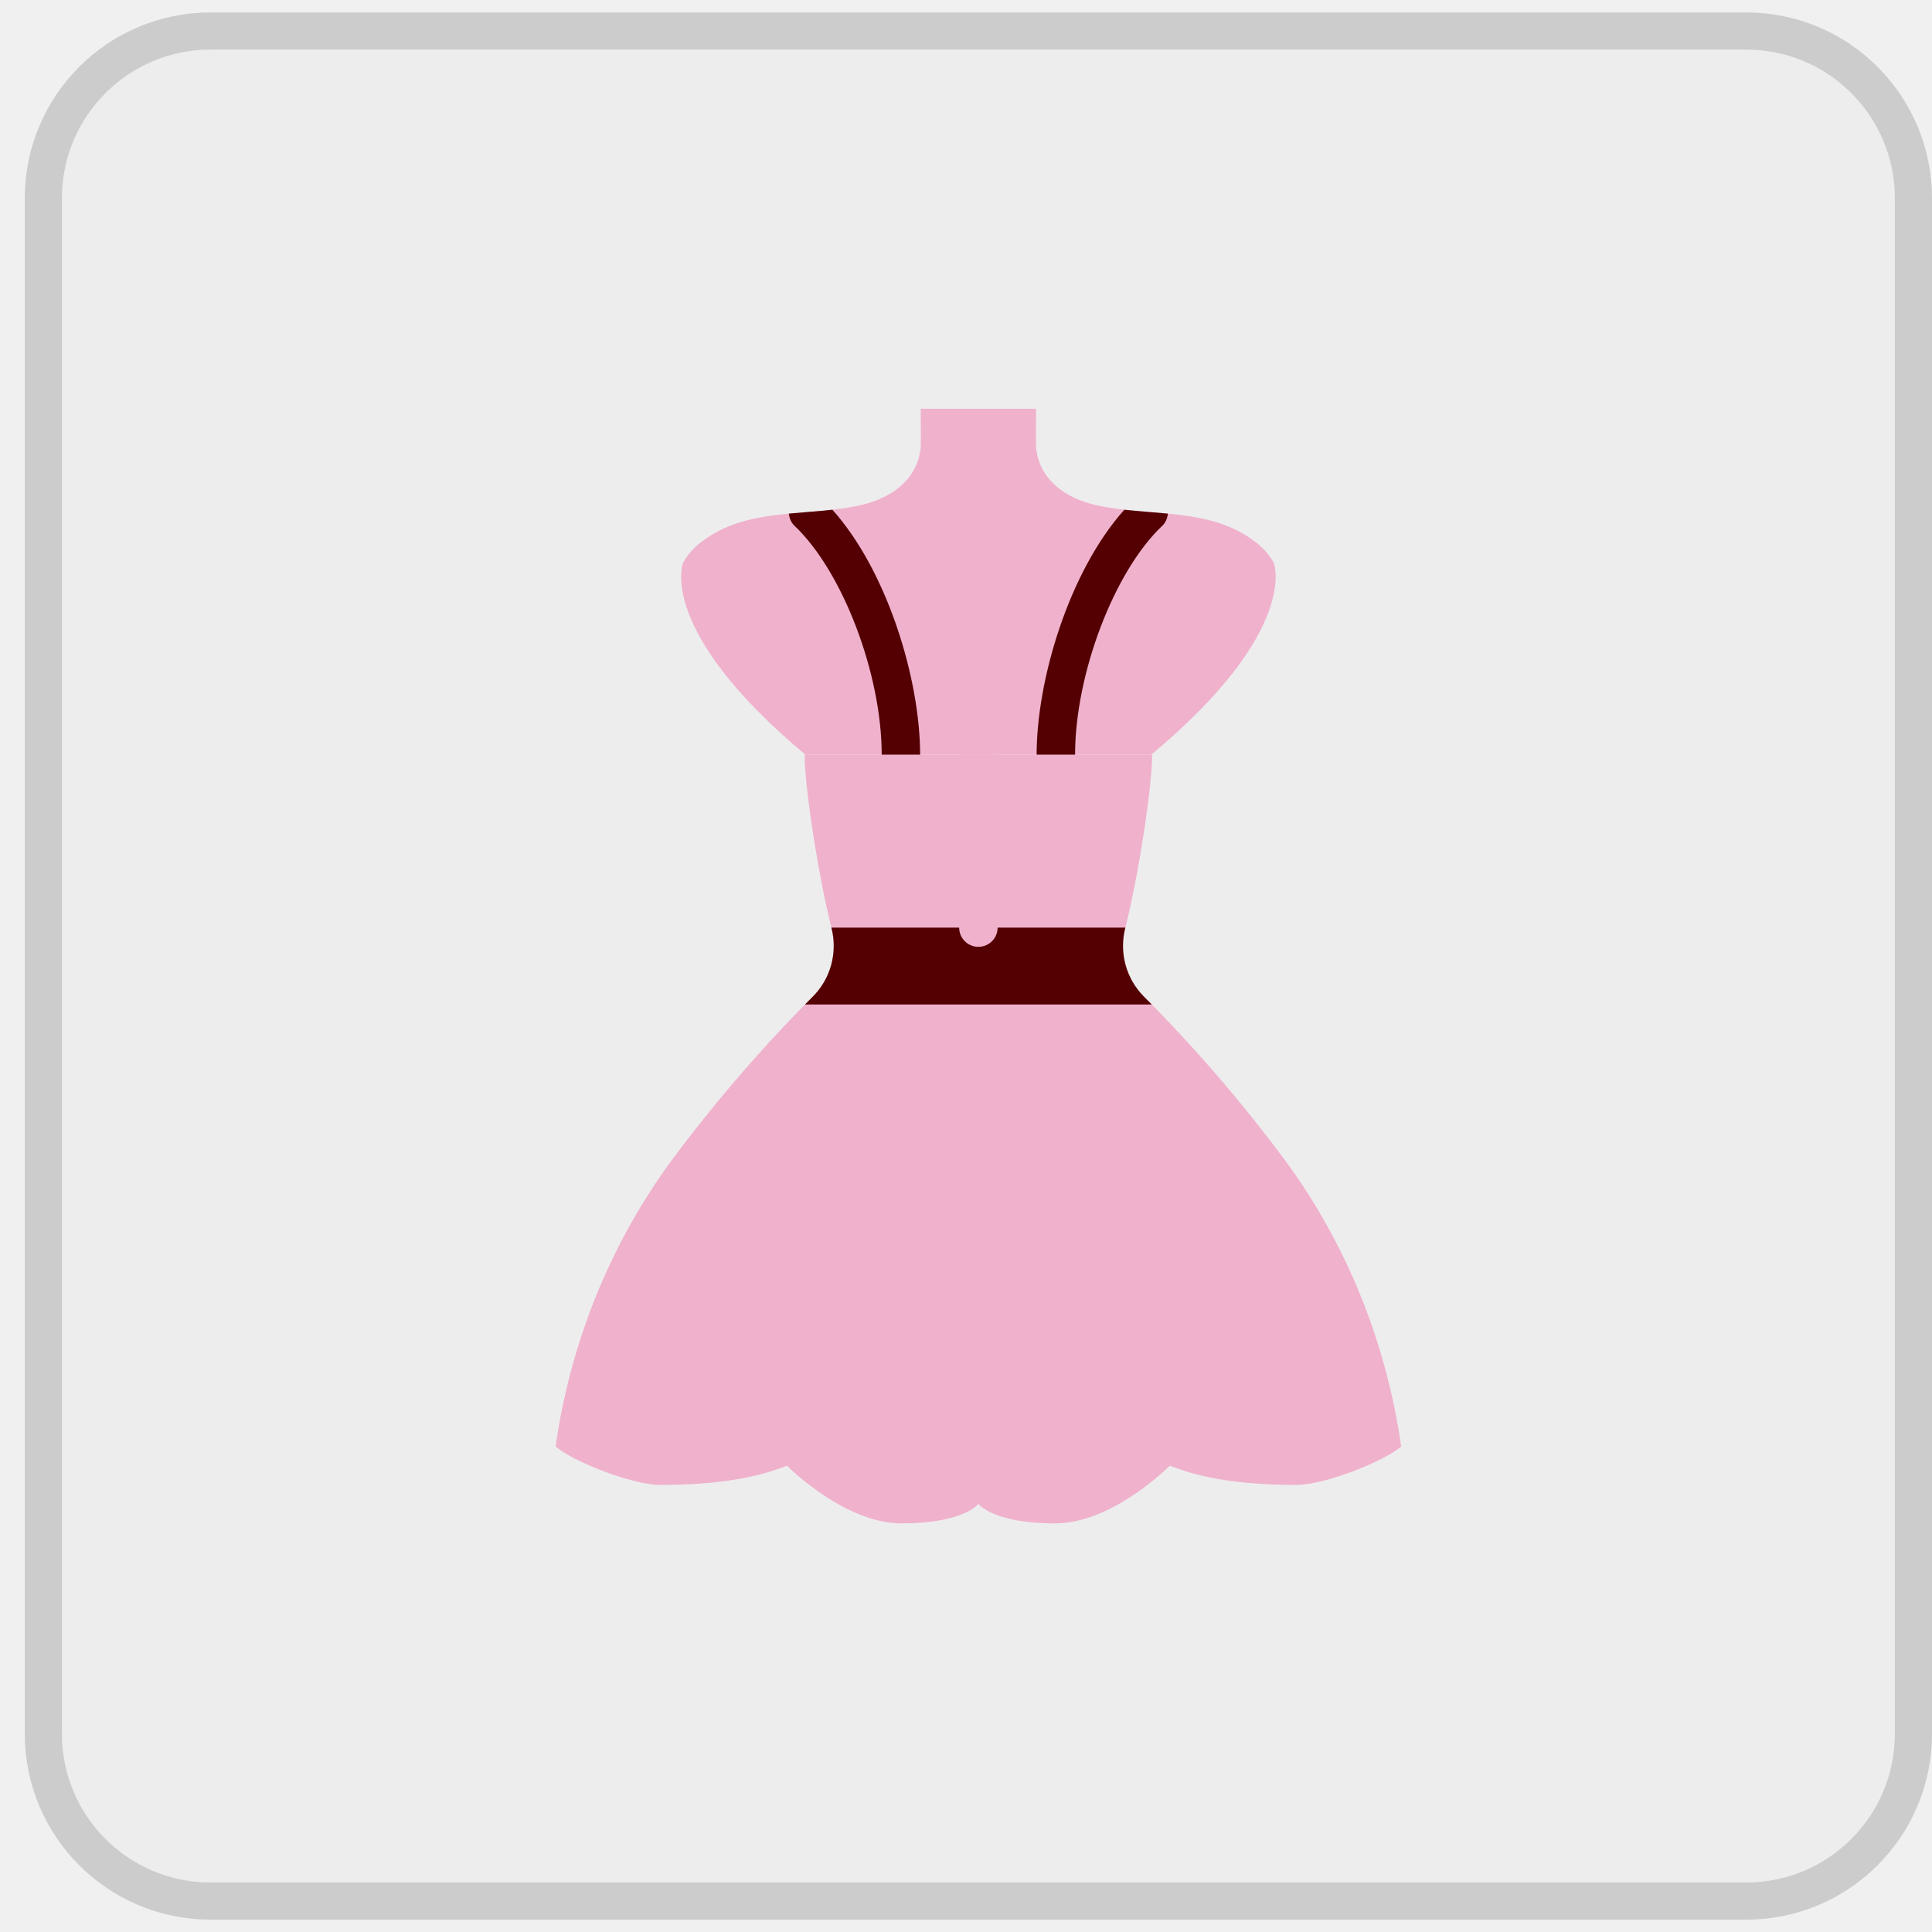
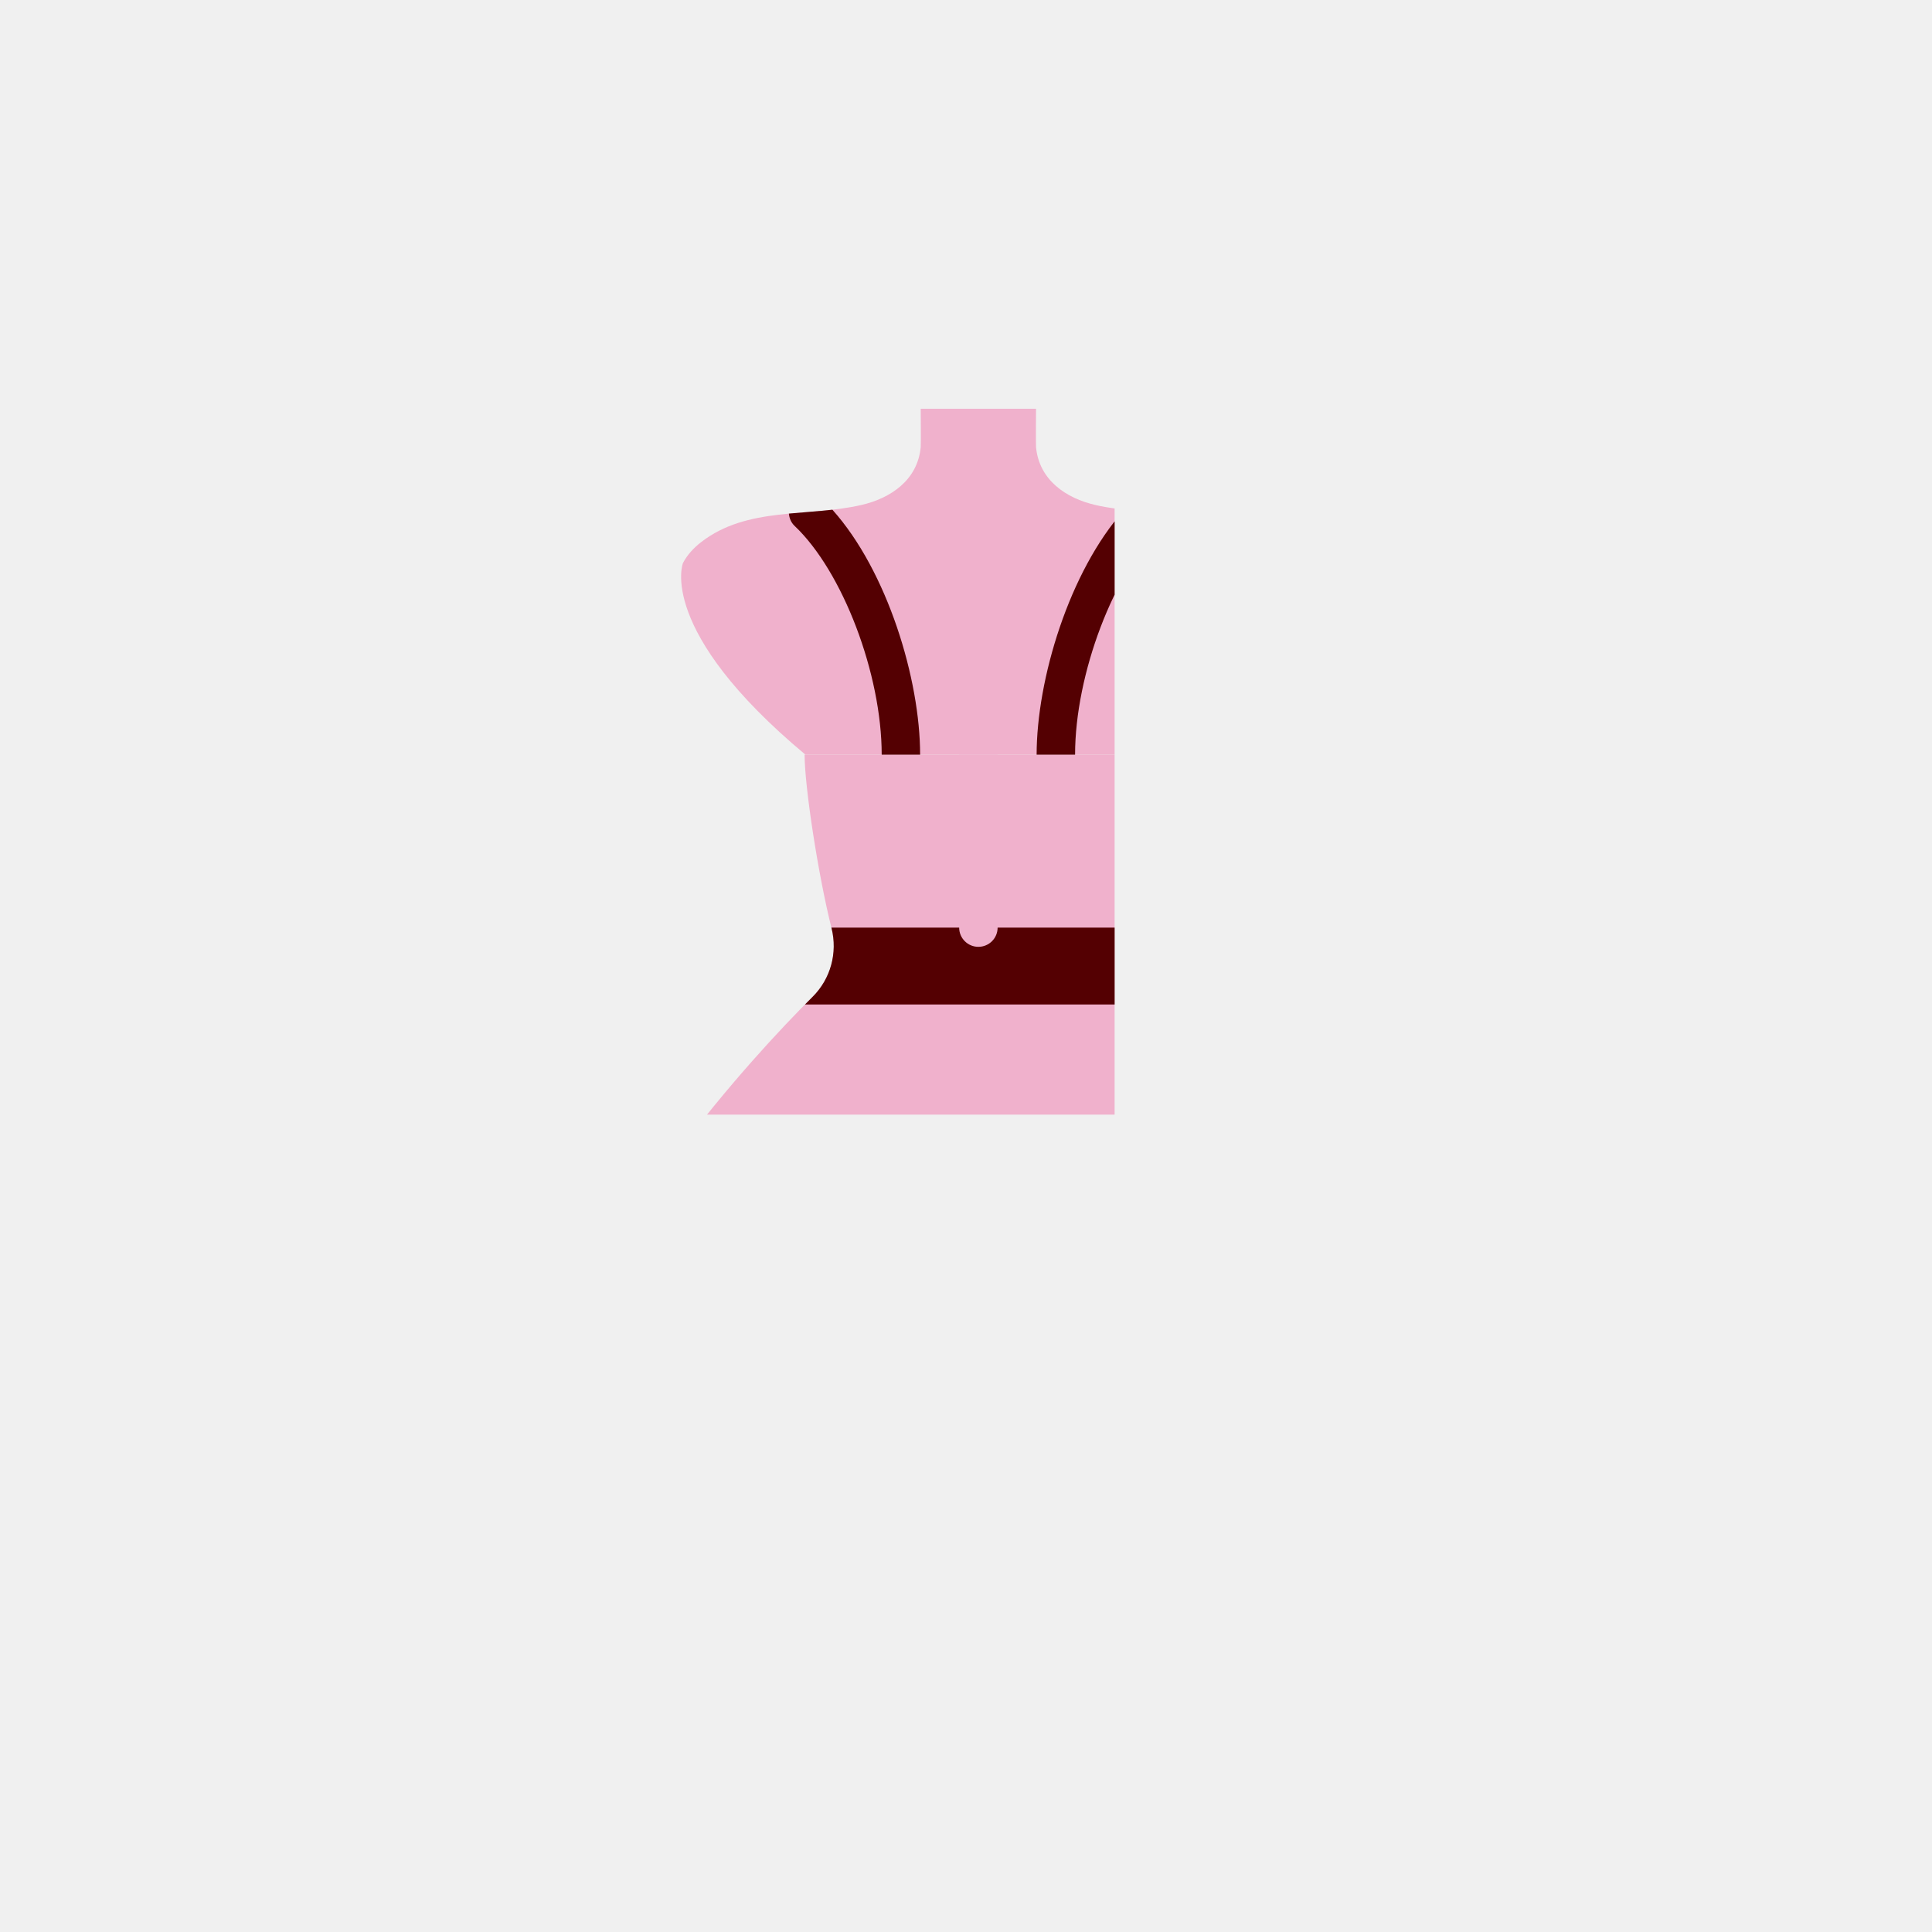
<svg xmlns="http://www.w3.org/2000/svg" width="52" height="52" viewBox="0 0 52 52" fill="none">
  <g id="div.category-img-box">
-     <rect x="1.167" y="0.835" width="50.333" height="50.333" rx="4.5" fill="#EDEDED" />
-     <rect x="1.167" y="0.835" width="50.333" height="50.333" rx="4.5" stroke="#CCCCCC" />
+     <rect x="1.167" y="0.835" width="50.333/" height="50.333/" rx="4.5" fill="#EDEDED" />
+     <rect x="1.167" y="0.835" width="50.333/" height="50.333/" rx="4.5" stroke="#CCCCCC" />
    <g id="dress.svg" clip-path="url(#clip0_1_156)">
      <g id="dress.svg fill" clip-path="url(#clip1_1_156)">
        <g id="dress.svg_2" clip-path="url(#clip2_1_156)">
          <g id="Group">
            <path id="Vector" d="M18.381 15.156C18.497 14.933 18.672 14.746 18.87 14.592C20.115 13.626 21.742 13.924 23.183 13.592C23.968 13.412 24.697 12.925 24.781 12.036C24.789 11.961 24.781 11.002 24.781 11.002H26.333H27.885C27.885 11.002 27.878 11.961 27.885 12.036C27.97 12.925 28.698 13.412 29.483 13.592C30.924 13.924 32.551 13.626 33.796 14.592C33.994 14.746 34.169 14.933 34.286 15.156C34.286 15.156 34.997 16.966 30.988 20.312H26.333H21.678C17.669 16.966 18.381 15.156 18.381 15.156Z" fill="#f0b1cc" />
            <path id="Vector_2" d="M34.518 31.136C33.061 29.185 31.645 27.677 30.786 26.82C30.306 26.341 30.119 25.65 30.284 24.992C30.654 23.515 31.01 21.157 31.01 20.312H26.333H21.656C21.656 21.157 22.013 23.515 22.383 24.992C22.548 25.65 22.36 26.341 21.88 26.82C21.021 27.677 19.605 29.185 18.148 31.136C16.443 33.421 15.357 36.11 14.954 38.933C15.399 39.324 17.002 39.967 17.778 39.967C19.847 39.967 20.773 39.601 21.182 39.45C21.182 39.45 22.713 41.002 24.264 41.002C25.95 41.002 26.333 40.477 26.333 40.477C26.333 40.477 26.716 41.002 28.402 41.002C29.954 41.002 31.484 39.45 31.484 39.45C31.894 39.601 32.819 39.967 34.888 39.967C35.664 39.967 37.267 39.324 37.713 38.933C37.309 36.11 36.224 33.421 34.518 31.136Z" fill="#f0b1cc" />
            <g id="Group_2">
              <path id="Vector_3" d="M21.666 27.036H31C30.928 26.963 30.859 26.893 30.793 26.828C30.309 26.344 30.119 25.645 30.285 24.981L30.289 24.967H22.377L22.381 24.981C22.547 25.645 22.357 26.344 21.873 26.828C21.807 26.893 21.738 26.963 21.666 27.036Z" fill="#540002" />
              <path id="Vector_4" d="M26.333 25.484C26.619 25.484 26.851 25.253 26.851 24.967V20.312H26.333H25.816V24.967C25.816 25.253 26.048 25.484 26.333 25.484Z" fill="#f0b1cc" />
              <path id="Vector_5" d="M31.433 13.824C31.043 13.787 30.65 13.762 30.262 13.719C28.777 15.377 27.901 18.292 27.901 20.312H28.936C28.936 18.14 29.987 15.379 31.278 14.156C31.374 14.066 31.422 13.947 31.433 13.824Z" fill="#540002" />
              <path id="Vector_6" d="M21.233 13.824C21.244 13.947 21.292 14.066 21.388 14.156C22.68 15.379 23.731 18.14 23.731 20.312H24.765C24.765 18.292 23.889 15.377 22.404 13.719C22.017 13.762 21.623 13.787 21.233 13.824Z" fill="#540002" />
            </g>
          </g>
        </g>
      </g>
    </g>
  </g>
  <defs>
    <clipPath id="clip0_1_156">
-       <rect width="30" height="30" fill="white" transform="translate(11.3333 11.0017)" />
+       <rect width="30" height="30" fill="white" transform="translate(11.3333/ 11.0017)" />
    </clipPath>
    <clipPath id="clip1_1_156">
-       <rect width="30" height="30" fill="white" transform="translate(11.3333 11.0017)" />
+       <rect width="30" height="30" fill="white" transform="translate(11.3333/ 11.0017)" />
    </clipPath>
    <clipPath id="clip2_1_156">
-       <rect width="30" height="30" fill="white" transform="translate(11.3333 11.0017)" />
+       <rect width="30" height="30" fill="white" transform="translate(11.3333/ 11.0017)" />
    </clipPath>
  </defs>
</svg>
